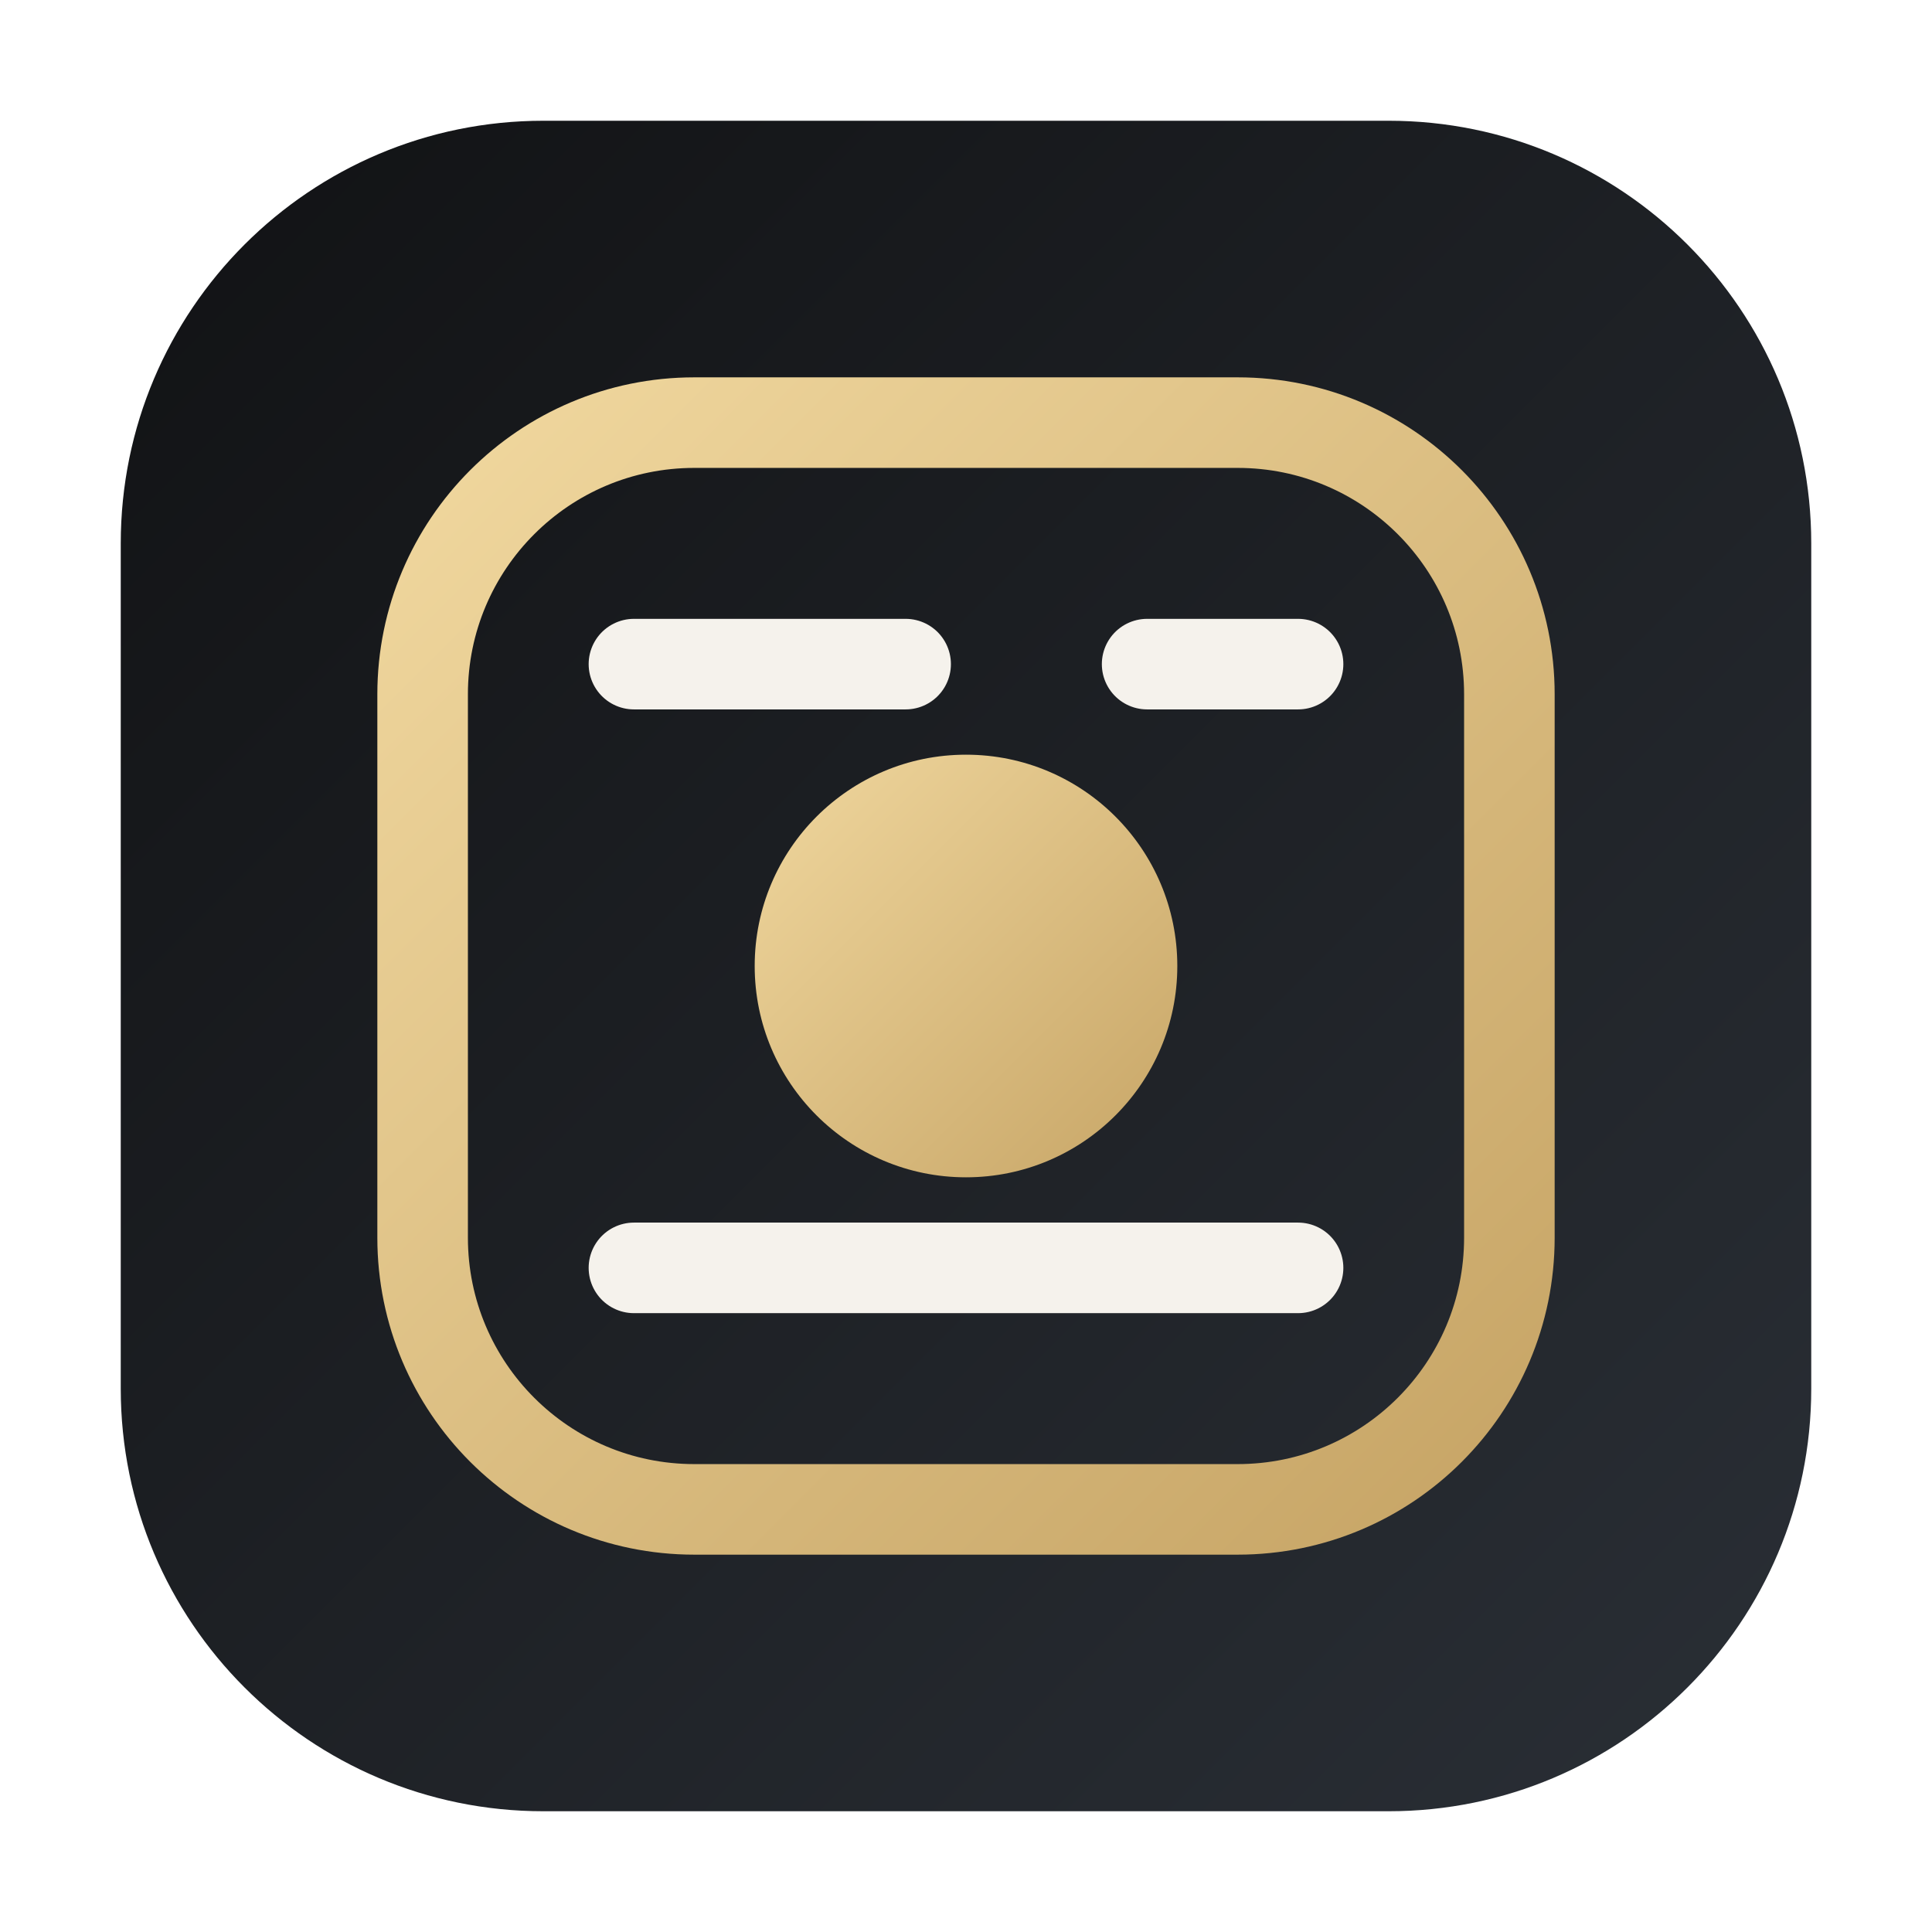
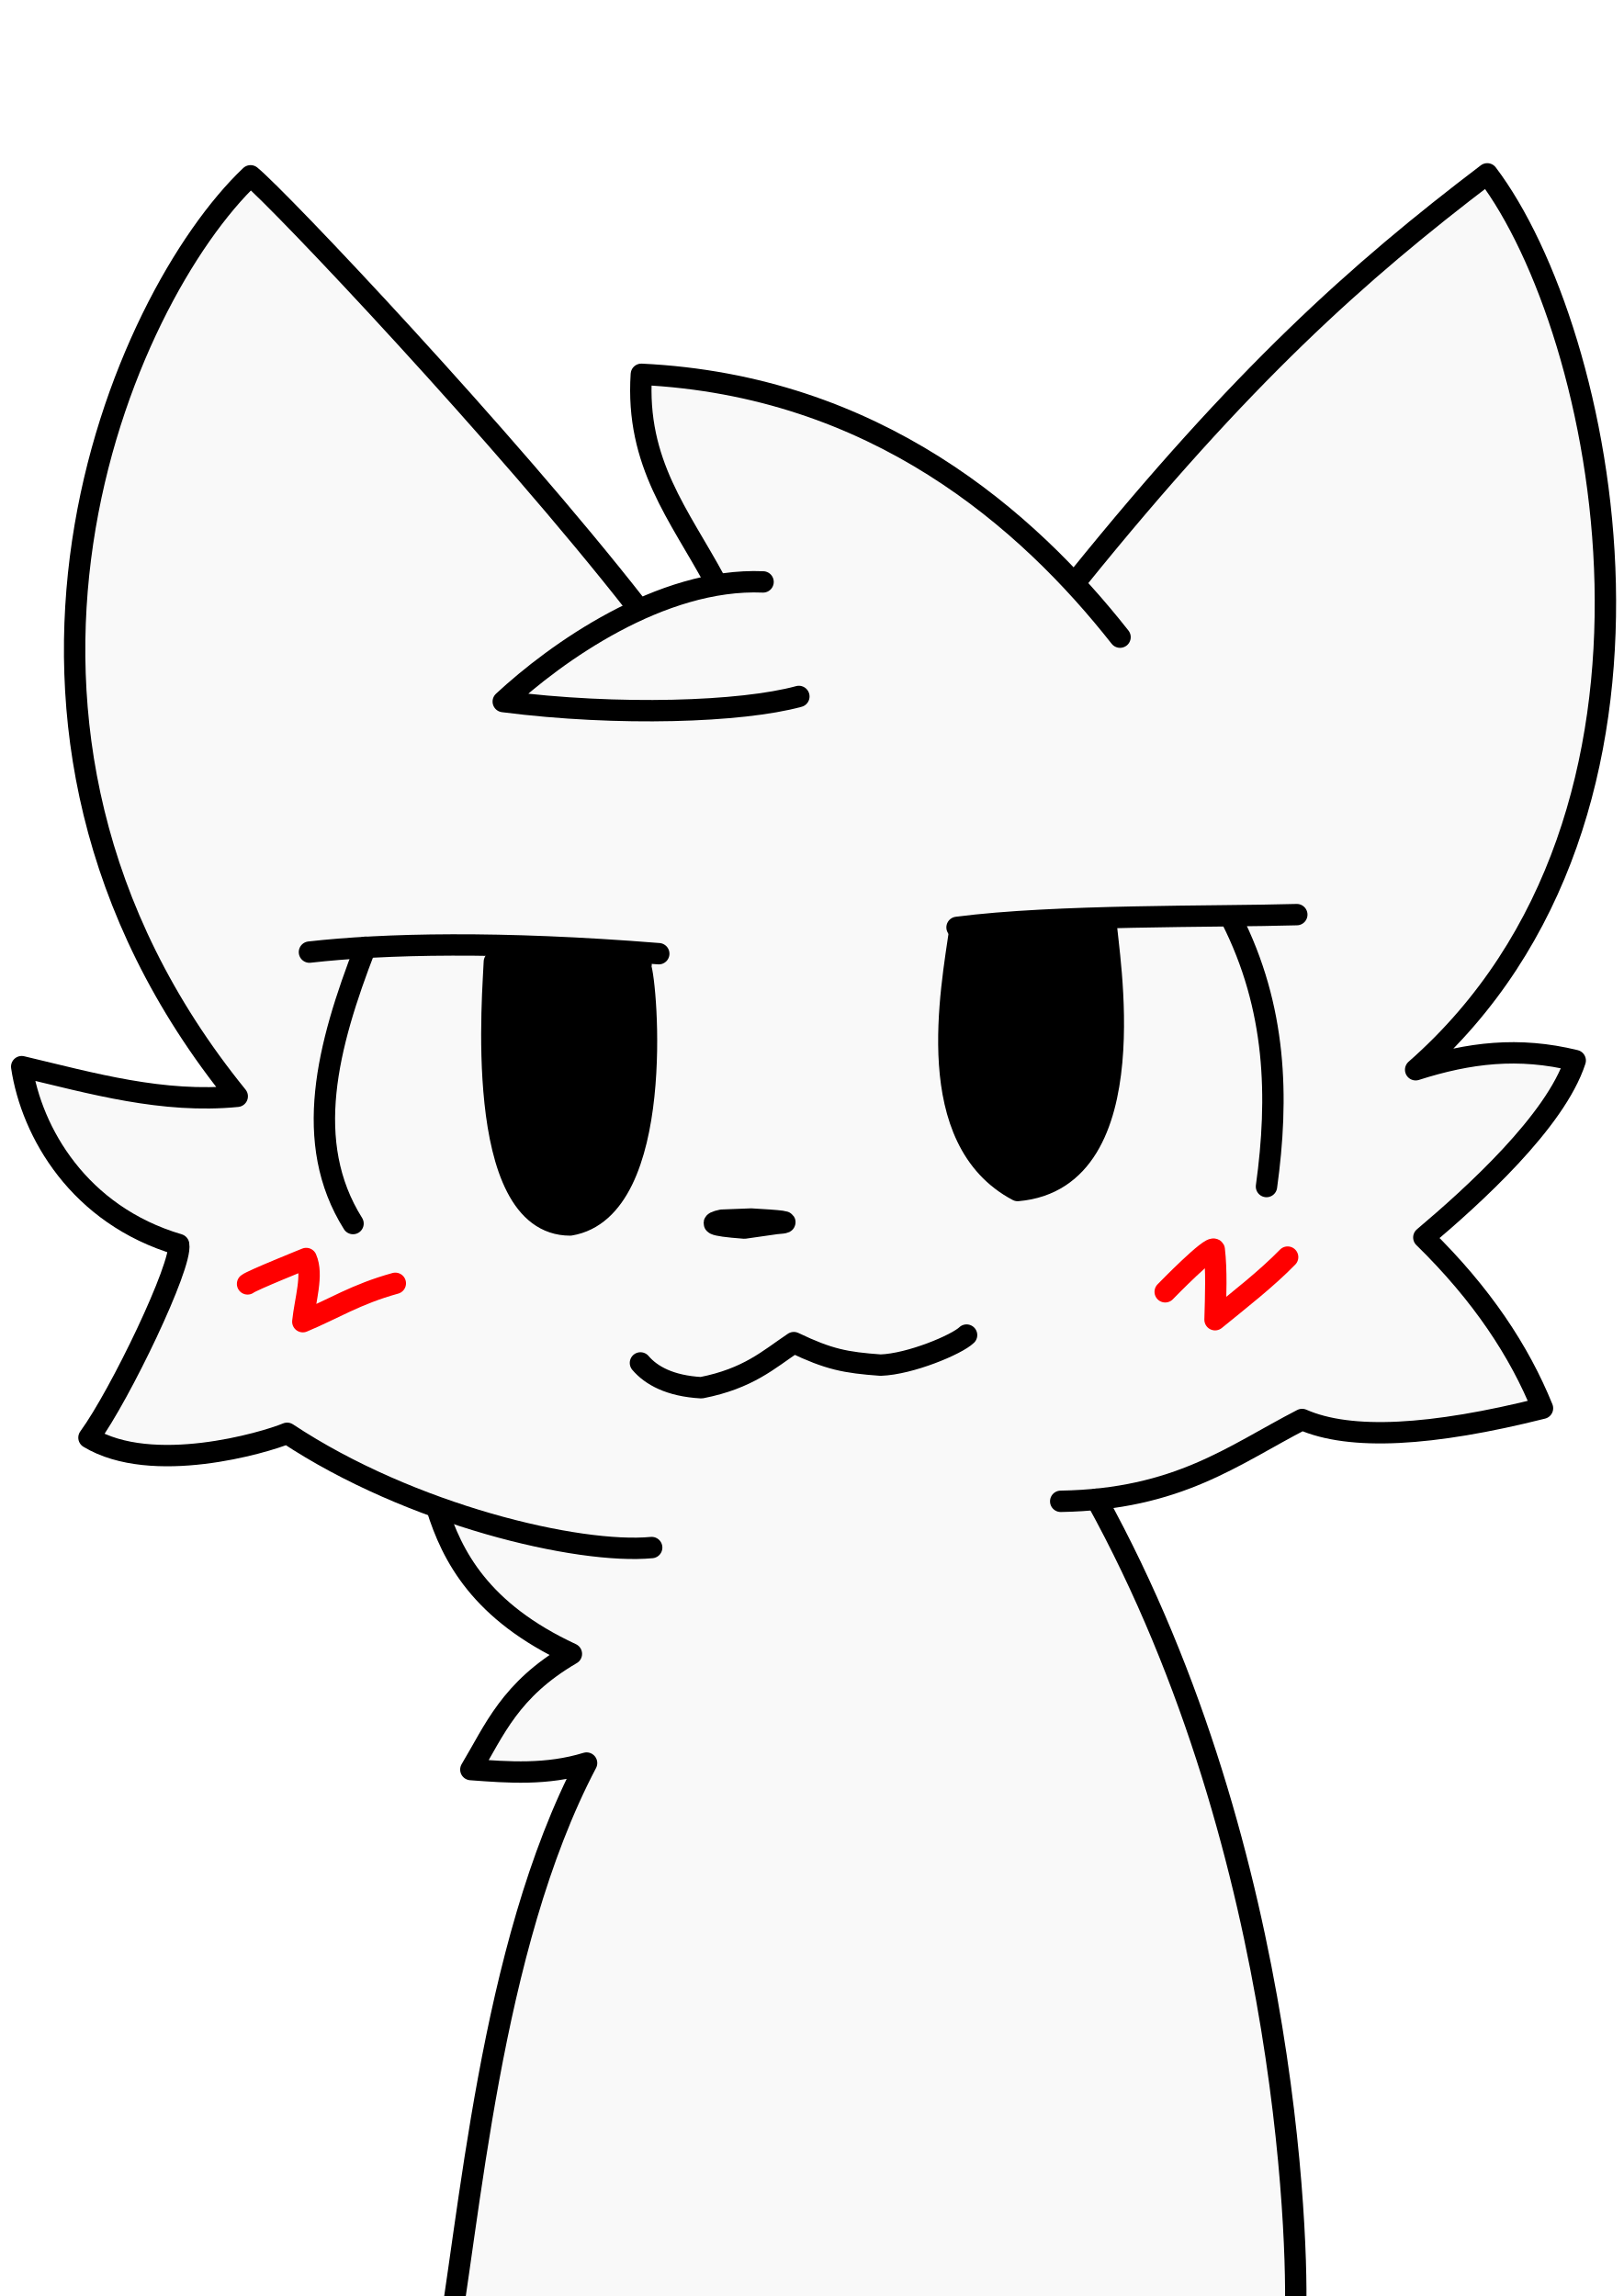
- <svg xmlns="http://www.w3.org/2000/svg" viewBox="0 0 128 128">
-   <defs>
-     <linearGradient id="bg" x1="0" y1="0" x2="1" y2="1">
-       <stop offset="0%" stop-color="#111214" />
-       <stop offset="100%" stop-color="#2a2f36" />
-     </linearGradient>
-     <linearGradient id="accent" x1="0" y1="0" x2="1" y2="1">
-       <stop offset="0%" stop-color="#f0d79e" />
-       <stop offset="100%" stop-color="#c7a566" />
-     </linearGradient>
-   </defs>
-   <rect x="8" y="8" width="112" height="112" rx="28" fill="url(#bg)" />
-   <rect x="28" y="28" width="72" height="72" rx="18" fill="none" stroke="url(#accent)" stroke-width="6" />
-   <circle cx="64" cy="64" r="14" fill="url(#accent)" />
-   <path d="M42 84h44" stroke="#f5f2ec" stroke-width="6" stroke-linecap="round" />
-   <path d="M42 44h18" stroke="#f5f2ec" stroke-width="6" stroke-linecap="round" />
-   <path d="M76 44h10" stroke="#f5f2ec" stroke-width="6" stroke-linecap="round" />
+ <svg xmlns="http://www.w3.org/2000/svg" width="210mm" height="297mm" viewBox="0 0 210 297" version="1.1" id="svg1" xml:space="preserve">
+   <defs id="defs1" />
+   <g id="layer2">
+     <path style="display:inline;fill:#f9f9f9;stroke:none;stroke-width:2.828" d="M 117.424,90.311 C 72.838,143.032 46.336,210.515 38.872,278.855 c -5.989,59.832 0.985,121.435 27.319,176.006 11.723,28.626 31.044,53.197 46.565,79.497 -31.87,5.896 -63.144,-7.891 -94.564,-8.099 -11.544,9.76 3.736,24.359 7.69,34.748 13.146,23.508 37.04,37.609 60.408,48.525 -5.69,32.153 -26.03,59.412 -37.444,89.294 2.15,15.828 24.15,11.218 35.538,12.153 19.451,0.662 39.058,-6.773 57.283,-7.971 31.952,17.477 65.095,33.311 100.386,42.796 -8.154,-4.936 -26.768,-4.415 -20.733,9.435 10.268,24.977 35.669,39.948 55.48,54.42 -15.213,13.517 -33.647,26.962 -40.515,46.851 2.667,15.116 23.16,9.351 34.151,9.165 5.129,0.359 18.491,-7.013 12.507,3.121 -37.181,81.521 -49.758,171.406 -60.806,259.486 4.827,15.598 26.448,8.076 38.543,10.122 122.51,-2.341 245.042,-3.269 367.574,-2.863 14.271,-8.88 2.483,-31.486 4.474,-46.339 -8.879,-120.269 -35.527,-241.374 -92.741,-348.254 -1.215,-5.495 -18.032,-7.522 -6.8,-7.552 38.196,-1.867 70.249,-24.526 104.746,-37.758 34.481,7.203 71.343,3.941 105.326,-4.834 15.919,-6.43 0.912,-23.613 -4.74,-32.245 -12.192,-18.324 -25.494,-35.941 -40.443,-52.066 21.724,-28.178 54.739,-48.839 68.712,-82.128 -4.061,-13.758 -25.685,-9.353 -37.803,-9.033 -9.902,0.355 -25.413,5.842 -32.151,4.447 54.936,-54.486 85.967,-130.532 87.217,-207.685 1.592,-74.82 -11.02,-153.037 -50.928,-217.419 -11.777,-12.542 -25.038,7.434 -35.002,13.105 -62.895,50.775 -118.367,110.183 -169.059,172.974 3.107,19.314 -4.31,0.969 -12.977,-4.79 -47.795,-46.957 -108.694,-81.513 -175.665,-90.714 -10.382,-2.973 -30.234,-4.465 -27.745,12.043 4.743,30.566 18.725,60.543 38.217,84.422 11.495,4.637 1.814,3.545 -5.922,5.696 -15.92,3.689 -31.191,9.859 -45.592,17.534 21.555,-9.817 -5.206,-26.914 -12.047,-38.083 C 235.228,205.946 182.451,144.627 125.068,89.075 c -2.595,-2.91 -5.096,0.823 -7.644,1.236 z m 421.612,211.082 c 8.108,10.126 -10.587,-12.723 0,0 z m -284.224,35.714 c 11.685,9.516 -4.629,7.691 -4.889,3.635 0.705,-0.797 10.486,-11.464 4.889,-3.635 z m 351.156,111.215 c 12.688,-3.112 -1.613,5.763 2.845,12.303 3.513,14.016 -2.036,-3.859 -5.994,-6.878 -5.896,-6.059 -15.232,-5.025 -22.937,-5.348 8.695,-0.08 17.39,-0.073 26.086,-0.077 z m -63.054,2.287 c -3.23,25.336 4.181,51.254 -1.298,77.069 -2.582,24.599 -17.908,55.879 -46.802,52.934 -22.476,-15.066 -31.451,-42.851 -29.268,-68.683 1.195,-18.794 -0.697,-40.662 4.856,-57.546 25.143,-3.475 50.57,-4.216 75.903,-5.248 l -2.594,1.128 z m -305.575,12.722 c 27.324,0.827 58.096,0.074 82.77,3.364 -10.993,14.665 -3.734,36.075 -6.143,53.254 -0.285,27.341 -3.031,63.545 -30.814,77.064 -23.517,5.858 -35.512,-23.1 -38.162,-41.681 -4.654,-30.159 0.068,-61.678 -6.292,-91.079 l -2.48,-0.934 z m -50.392,0.171 c -7.028,-1.472 -12.693,15.738 -12.894,5.684 -6.842,-6.067 -9.244,-5.032 2.061,-5.491 3.288,-0.15 9.398,-0.31 10.833,-0.193 z m -16.711,22.611 c -3.016,10.969 -1.466,4.616 0.624,-2.055 z m 198.111,110.248 c 11.242,0.12 10.164,2.555 0.967,2.95 -4.118,0.516 -16.494,0.669 -14.987,-1.492 4.536,-1.332 9.317,-1.642 14.021,-1.458 z m 224.258,16.153 c 7.605,9.913 -21.315,9.448 -11.27,8.231 3.409,-3.095 7.048,-6.417 11.27,-8.231 z m -443.4,4.386 c 8.87,10.729 -14.803,-0.323 -1.248,-0.204 l 0.906,-0.249 z m 1.552,15.81 c 2.355,10.761 14.934,6.208 21.545,2.712 -6.491,0.792 -21.346,13.599 -23.169,6.95 0.193,-3.133 1.212,-8.49 1.624,-9.662 z m 445.875,3.414 c 15.092,-3.478 -4.694,12.471 -1.32,1.431 0.251,-0.416 -0.754,-8.4 1.32,-1.431 z m -205.531,21.771 c 13.006,3.718 -7.392,0.098 -11.358,5.005 -20.321,10.969 6.478,-5.755 11.358,-5.005 z" id="path18" transform="scale(0.2645833)" />
+     <path style="fill:#f9f9f9;stroke:none;stroke-width:2.828" d="M 117.424,90.311 C 72.838,143.032 46.336,210.515 38.872,278.855 c -5.989,59.832 0.985,121.435 27.319,176.006 11.723,28.626 31.044,53.197 46.565,79.497 -31.87,5.896 -63.144,-7.891 -94.564,-8.099 -11.544,9.76 3.736,24.359 7.69,34.748 13.146,23.508 37.04,37.609 60.408,48.525 -5.69,32.153 -26.03,59.412 -37.444,89.294 2.15,15.828 24.15,11.218 35.538,12.153 19.451,0.662 39.058,-6.773 57.283,-7.971 31.952,17.477 65.095,33.311 100.386,42.796 -8.154,-4.936 -26.768,-4.415 -20.733,9.435 10.268,24.977 35.669,39.948 55.48,54.42 -15.213,13.517 -33.647,26.962 -40.515,46.851 2.667,15.116 23.16,9.351 34.151,9.165 5.129,0.359 18.491,-7.013 12.507,3.121 -37.181,81.521 -49.758,171.406 -60.806,259.486 4.827,15.598 26.448,8.076 38.543,10.122 122.51,-2.341 245.042,-3.269 367.574,-2.863 14.271,-8.88 2.483,-31.486 4.474,-46.339 -8.879,-120.269 -35.527,-241.374 -92.741,-348.254 -1.215,-5.495 -18.032,-7.522 -6.8,-7.552 38.196,-1.867 70.249,-24.526 104.746,-37.758 34.481,7.203 71.343,3.941 105.326,-4.834 15.919,-6.43 0.912,-23.613 -4.74,-32.245 -12.192,-18.324 -25.494,-35.941 -40.443,-52.066 21.724,-28.178 54.739,-48.839 68.712,-82.128 -4.061,-13.758 -25.685,-9.353 -37.803,-9.033 -9.902,0.355 -25.413,5.842 -32.151,4.447 54.936,-54.486 85.967,-130.532 87.217,-207.685 1.592,-74.82 -11.02,-153.037 -50.928,-217.419 -11.777,-12.542 -25.038,7.434 -35.002,13.105 -62.895,50.775 -118.367,110.183 -169.059,172.974 3.107,19.314 -4.31,0.969 -12.977,-4.79 -47.795,-46.957 -108.694,-81.513 -175.665,-90.714 -10.382,-2.973 -30.234,-4.465 -27.745,12.043 4.743,30.566 18.725,60.543 38.217,84.422 11.495,4.637 1.814,3.545 -5.922,5.696 -15.92,3.689 -31.191,9.859 -45.592,17.534 21.555,-9.817 -5.206,-26.914 -12.047,-38.083 C 235.228,205.946 182.451,144.627 125.068,89.075 c -2.595,-2.91 -5.096,0.823 -7.644,1.236 z m 421.612,211.082 c 8.108,10.126 -10.587,-12.723 0,0 z m -284.224,35.714 c 11.685,9.516 -4.629,7.691 -4.889,3.635 0.705,-0.797 10.486,-11.464 4.889,-3.635 z m 351.156,111.215 c 12.688,-3.112 -1.613,5.763 2.845,12.303 3.513,14.016 -2.036,-3.859 -5.994,-6.878 -5.896,-6.059 -15.232,-5.025 -22.937,-5.348 8.695,-0.08 17.39,-0.073 26.086,-0.077 z m -63.054,2.287 c -3.23,25.336 4.181,51.254 -1.298,77.069 -2.582,24.599 -17.908,55.879 -46.802,52.934 -22.476,-15.066 -31.451,-42.851 -29.268,-68.683 1.195,-18.794 -0.697,-40.662 4.856,-57.546 25.143,-3.475 50.57,-4.216 75.903,-5.248 l -2.594,1.128 z m -305.575,12.722 c 27.324,0.827 58.096,0.074 82.77,3.364 -10.993,14.665 -3.734,36.075 -6.143,53.254 -0.285,27.341 -3.031,63.545 -30.814,77.064 -23.517,5.858 -35.512,-23.1 -38.162,-41.681 -4.654,-30.159 0.068,-61.678 -6.292,-91.079 l -2.48,-0.934 z m -50.392,0.171 c -7.028,-1.472 -12.693,15.738 -12.894,5.684 -6.842,-6.067 -9.244,-5.032 2.061,-5.491 3.288,-0.15 9.398,-0.31 10.833,-0.193 z m -16.711,22.611 c -3.016,10.969 -1.466,4.616 0.624,-2.055 z m 198.111,110.248 c 11.242,0.12 10.164,2.555 0.967,2.95 -4.118,0.516 -16.494,0.669 -14.987,-1.492 4.536,-1.332 9.317,-1.642 14.021,-1.458 z m 224.258,16.153 c 7.605,9.913 -21.315,9.448 -11.27,8.231 3.409,-3.095 7.048,-6.417 11.27,-8.231 z m -443.4,4.386 c 8.87,10.729 -14.803,-0.323 -1.248,-0.204 l 0.906,-0.249 z m 1.552,15.81 c 2.355,10.761 14.934,6.208 21.545,2.712 -6.491,0.792 -21.346,13.599 -23.169,6.95 0.193,-3.133 1.212,-8.49 1.624,-9.662 z m 445.875,3.414 c 15.092,-3.478 -4.694,12.471 -1.32,1.431 0.251,-0.416 -0.754,-8.4 1.32,-1.431 z m -205.531,21.771 c 13.006,3.718 -7.392,0.098 -11.358,5.005 -20.321,10.969 6.478,-5.755 11.358,-5.005 z" id="path19" transform="scale(0.2645833)" />
+   </g>
+   <g id="layer1">
+     <g id="g8">
+       <g id="g5">
+         <path style="fill:none;stroke:#000000;stroke-width:2.765;stroke-linecap:round;stroke-linejoin:round;stroke-dasharray:none;stroke-opacity:1" d="m 167.72,118.312 c -10.588,0.307 -31.205,-0.004 -43.941,1.65" id="path6" />
+         <path style="fill:#000000;fill-opacity:1;stroke:#000000;stroke-width:2.765;stroke-linecap:round;stroke-linejoin:round;stroke-dasharray:none;stroke-opacity:1" d="m 124.191,119.962 c -1.185,8.305 -4.957,27.489 7.427,34.039 17.09,-1.498 11.526,-31.4 11.45,-34.555 v 0" id="path7" />
+         <path style="fill:none;stroke:#000000;stroke-width:2.765;stroke-linecap:round;stroke-dasharray:none;stroke-opacity:1" d="m 163.8,153.485 c 1.595,-11.553 1.31,-23.105 -4.539,-34.658" id="path1" />
+       </g>
+       <g id="g4">
+         <path style="fill:#000000;fill-opacity:1;stroke:#000000;stroke-width:2.765;stroke-linecap:round;stroke-linejoin:round;stroke-dasharray:none;stroke-opacity:1" d="m 82.813,124.934 c 0.889,2.152 3.334,31.448 -9.077,33.523 -12.729,-0.022 -9.875,-30.885 -9.799,-34.039 l 18.979,0.309" id="path7-0" />
+         <path style="fill:none;stroke:#000000;stroke-width:2.765;stroke-linecap:round;stroke-dasharray:none;stroke-opacity:1" d="m 40.022,123.16 c 9.613,-1.085 24.562,-1.447 45.179,0.206 v 0" id="path2" />
+         <path style="fill:none;stroke:#000000;stroke-width:2.765;stroke-linecap:round;stroke-dasharray:none;stroke-opacity:1" d="m 47.263,122.534 c -4.95,12.796 -8.186,25.249 -1.605,35.739" id="path3" />
+       </g>
+     </g>
+     <path style="fill:none;stroke:#000000;stroke-width:2.765;stroke-linecap:round;stroke-linejoin:round;stroke-dasharray:none;stroke-opacity:1" d="m 93.36,157.836 3.793,-0.146 c 3.462,0.195 5.905,0.389 3.209,0.584 l -4.084,0.584 c -4.61,-0.34 -4.49,-0.681 -2.917,-1.021 z" id="path5" />
+     <path style="fill:none;stroke:#000000;stroke-width:2.765;stroke-linecap:round;stroke-linejoin:round;stroke-dasharray:none;stroke-opacity:1" d="m 82.832,176.302 c 1.368,1.612 3.791,2.98 7.877,3.209 6.096,-1.202 8.661,-3.621 11.962,-5.835 4.524,2.165 6.664,2.58 11.222,2.91 3.847,-0.133 9.856,-2.66 11.119,-3.886" id="path8" />
+     <g id="g10">
+       <path style="fill:none;stroke:#ff0000;stroke-width:2.765;stroke-linecap:round;stroke-linejoin:round;stroke-dasharray:none;stroke-opacity:1" d="m 150.7,167.101 c 0.188,-0.192 5.996,-6.162 6.344,-5.467 0.311,2.657 0.192,5.887 0.103,9.077 3.148,-2.572 6.626,-5.267 9.387,-8.097" id="path10" />
+       <path style="fill:none;stroke:#ff0000;stroke-width:2.765;stroke-linecap:round;stroke-linejoin:round;stroke-dasharray:none;stroke-opacity:1" d="m 32.019,166.078 c 0.511,-0.438 7.585,-3.282 7.585,-3.282 0.933,2.106 -0.151,5.366 -0.438,8.169 3.985,-1.661 6.871,-3.555 11.962,-4.96" id="path9" />
+     </g>
+     <g id="g12">
+       <path style="fill:none;stroke:#000000;stroke-width:2.765;stroke-linecap:round;stroke-linejoin:round;stroke-dasharray:none;stroke-opacity:1" d="m 103.32,90.091 c -7.389,2.02 -23.338,2.573 -38.232,0.661 6.756,-6.276 20.365,-16.036 33.602,-15.478" id="path11" />
+       <path style="fill:none;stroke:#000000;stroke-width:2.765;stroke-linecap:round;stroke-linejoin:round;stroke-dasharray:none;stroke-opacity:1" d="m 92.472,75.142 c -4.588,-8.515 -10.281,-15.202 -9.525,-26.723 30.298,1.446 49.951,18.811 61.912,33.999" id="path12" />
+     </g>
+     <g id="g14">
+       <path style="fill:none;stroke:#000000;stroke-width:2.765;stroke-linecap:round;stroke-linejoin:round;stroke-dasharray:none;stroke-opacity:1" d="m 139.454,74.832 c 21.199,-26.226 36.091,-39.568 52.898,-52.342 15.27,20.144 28.499,82.731 -9.26,115.887 6.922,-2.214 13.317,-2.984 20.637,-1.191 -2.566,7.892 -13.225,17.52 -19.579,22.886 7.526,7.364 12.359,14.728 15.346,22.093 -14.351,3.607 -24.851,4.198 -31.089,1.455 -8.877,4.574 -16.014,10.34 -31.221,10.583" id="path14" />
+       <path style="fill:none;stroke:#000000;stroke-width:2.765;stroke-linecap:round;stroke-linejoin:round;stroke-dasharray:none;stroke-opacity:1" d="M 82.319,78.39 C 65.284,56.588 36.211,25.871 32.406,22.742 15.809,38.48 -8.34,93.707 30.683,141.813 c -9.634,0.944 -18.722,-1.662 -27.876,-3.835 1.269,8.472 7.398,19.21 20.299,23.012 0.478,2.661 -7.539,19.413 -11.599,24.976 8.172,4.932 22.67,0.671 25.631,-0.561 15.984,10.598 37.7,15.678 47.146,14.78" id="path13" />
+     </g>
+     <path style="fill:none;stroke:#000000;stroke-width:2.765;stroke-linecap:round;stroke-linejoin:round;stroke-dasharray:none;stroke-opacity:1" d="m 141.817,193.94 c 25.637,46.475 26.208,100.295 25.665,106.627" id="path16" />
+     <path style="fill:none;stroke:#000000;stroke-width:2.765;stroke-linecap:round;stroke-linejoin:round;stroke-dasharray:none;stroke-opacity:1" d="m 56.501,195.04 c 1.952,6.209 5.617,13.42 17.399,18.896 -7.956,4.649 -9.938,9.857 -13.003,14.967 4.908,0.368 9.816,0.738 14.967,-0.842 -12.588,23.943 -15.058,59.123 -18.385,77.543" id="path15" />
+   </g>
</svg>
